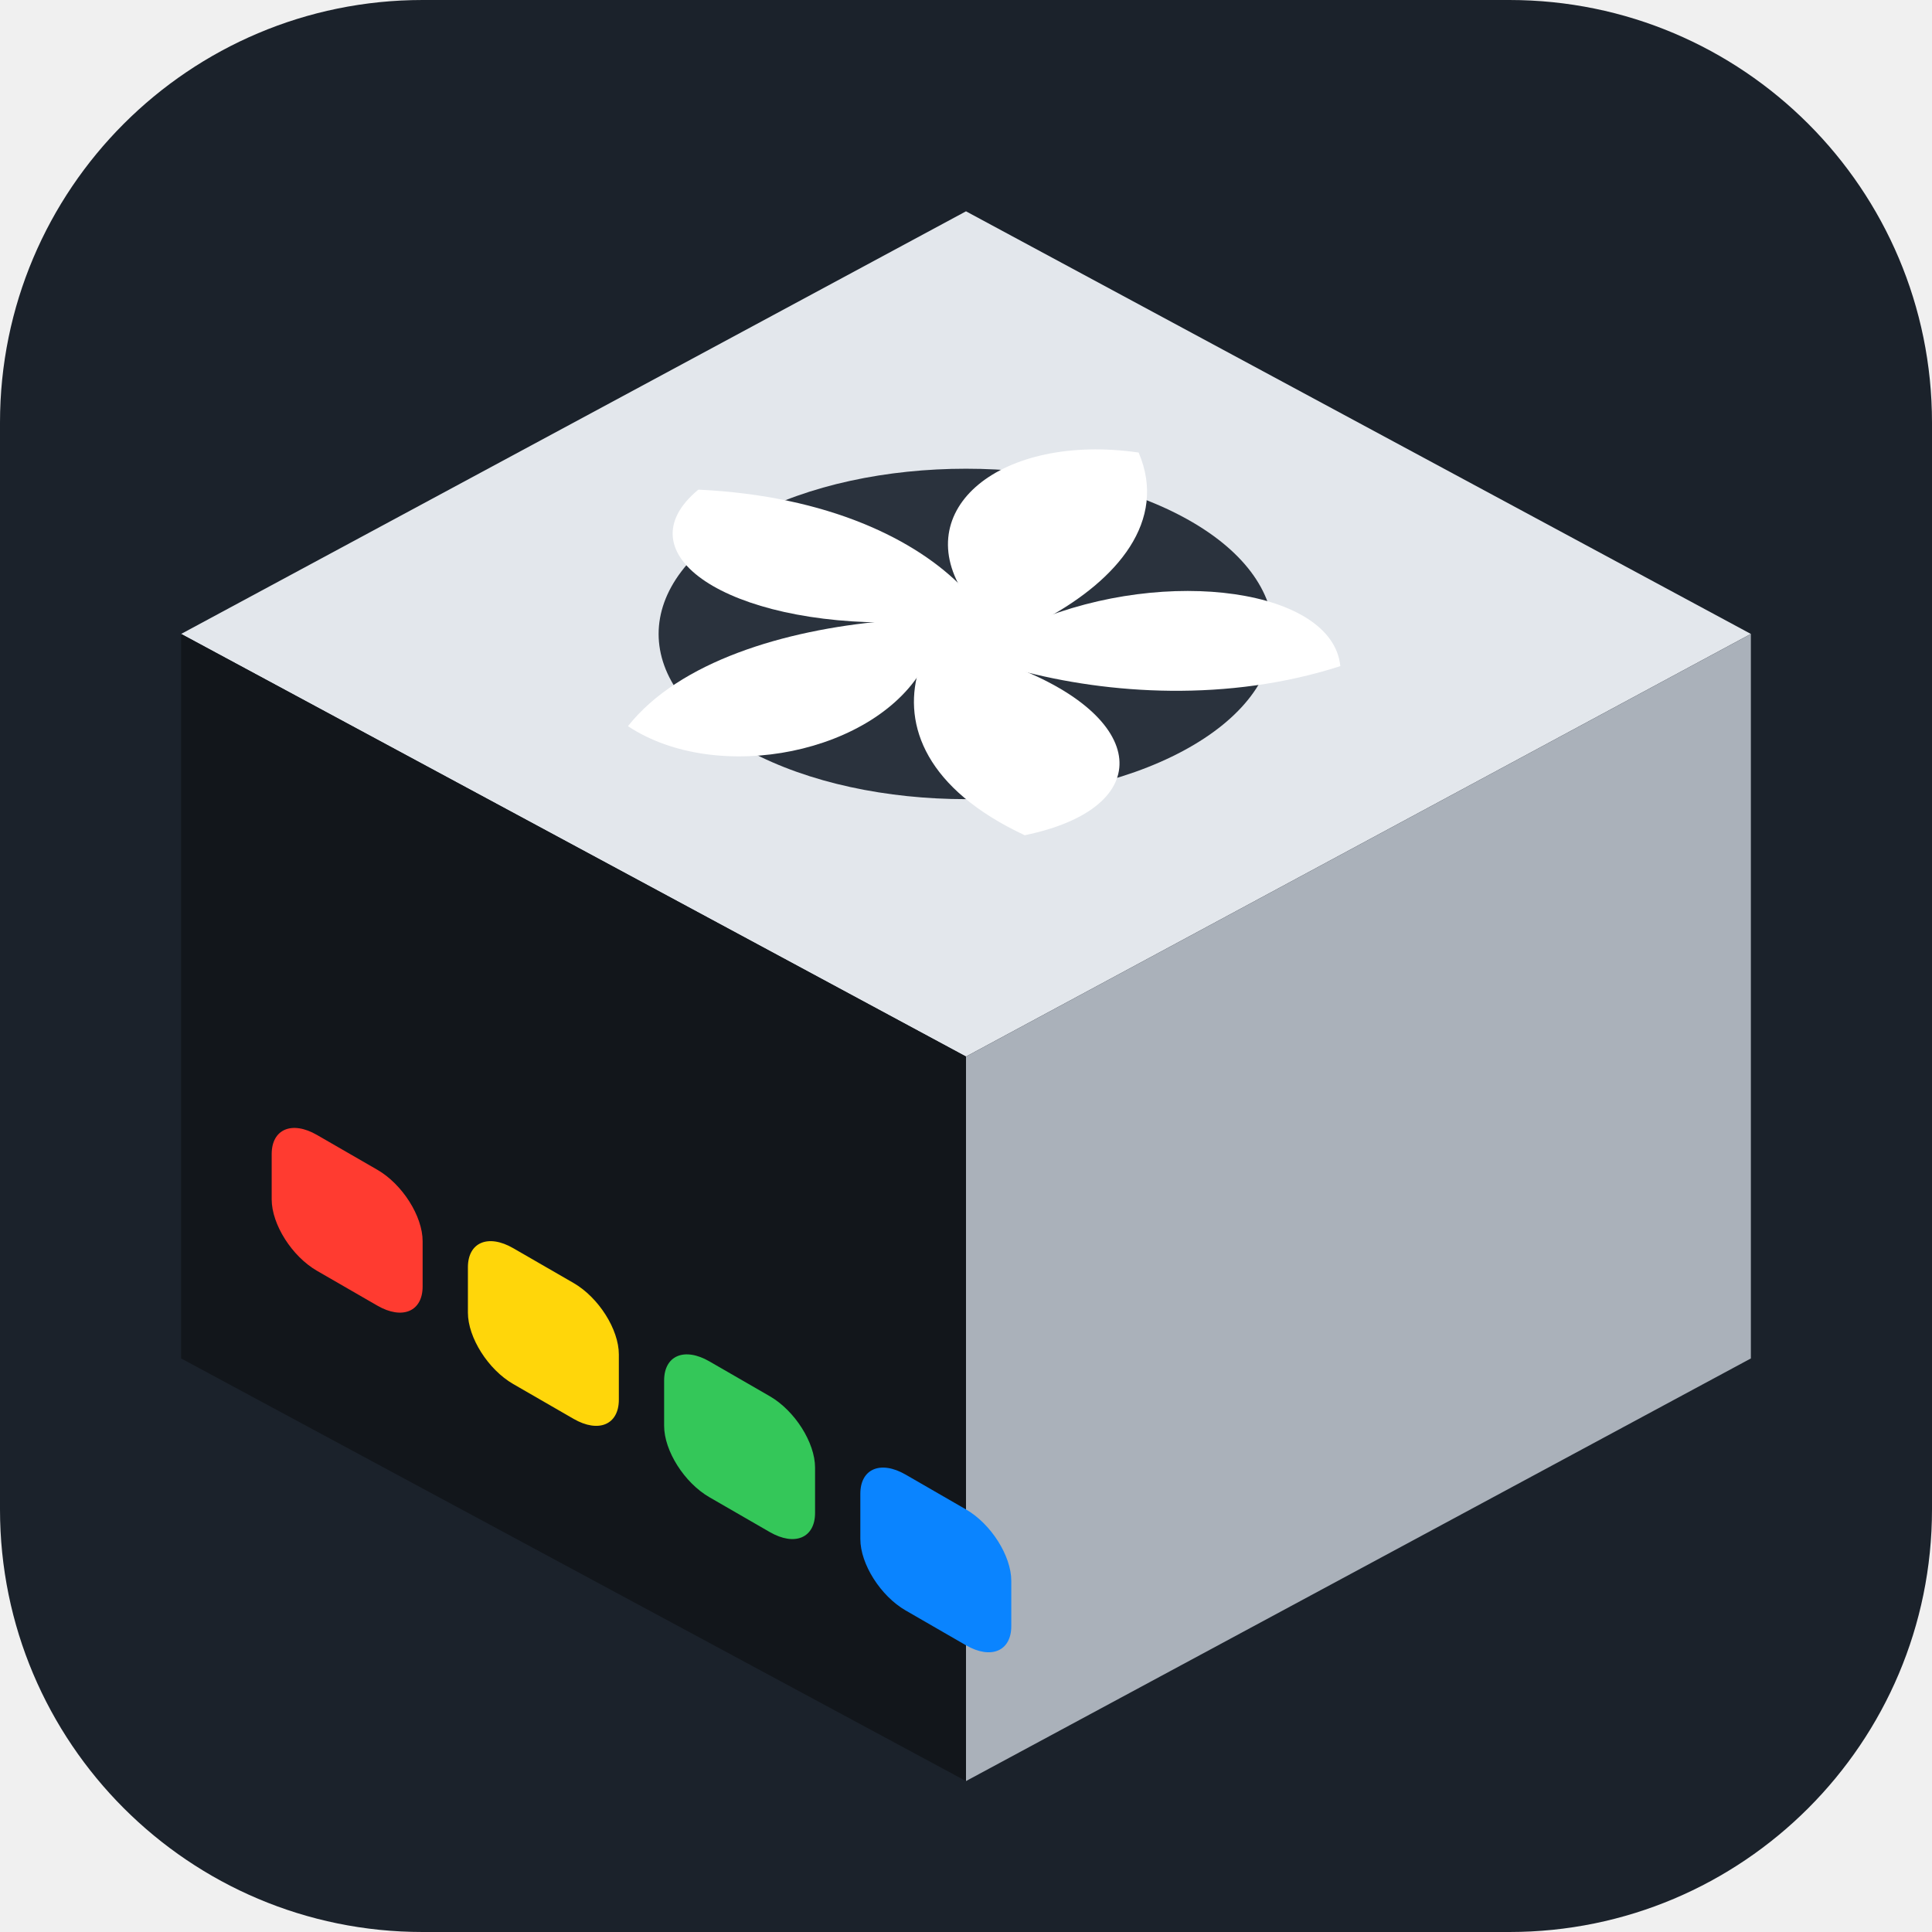
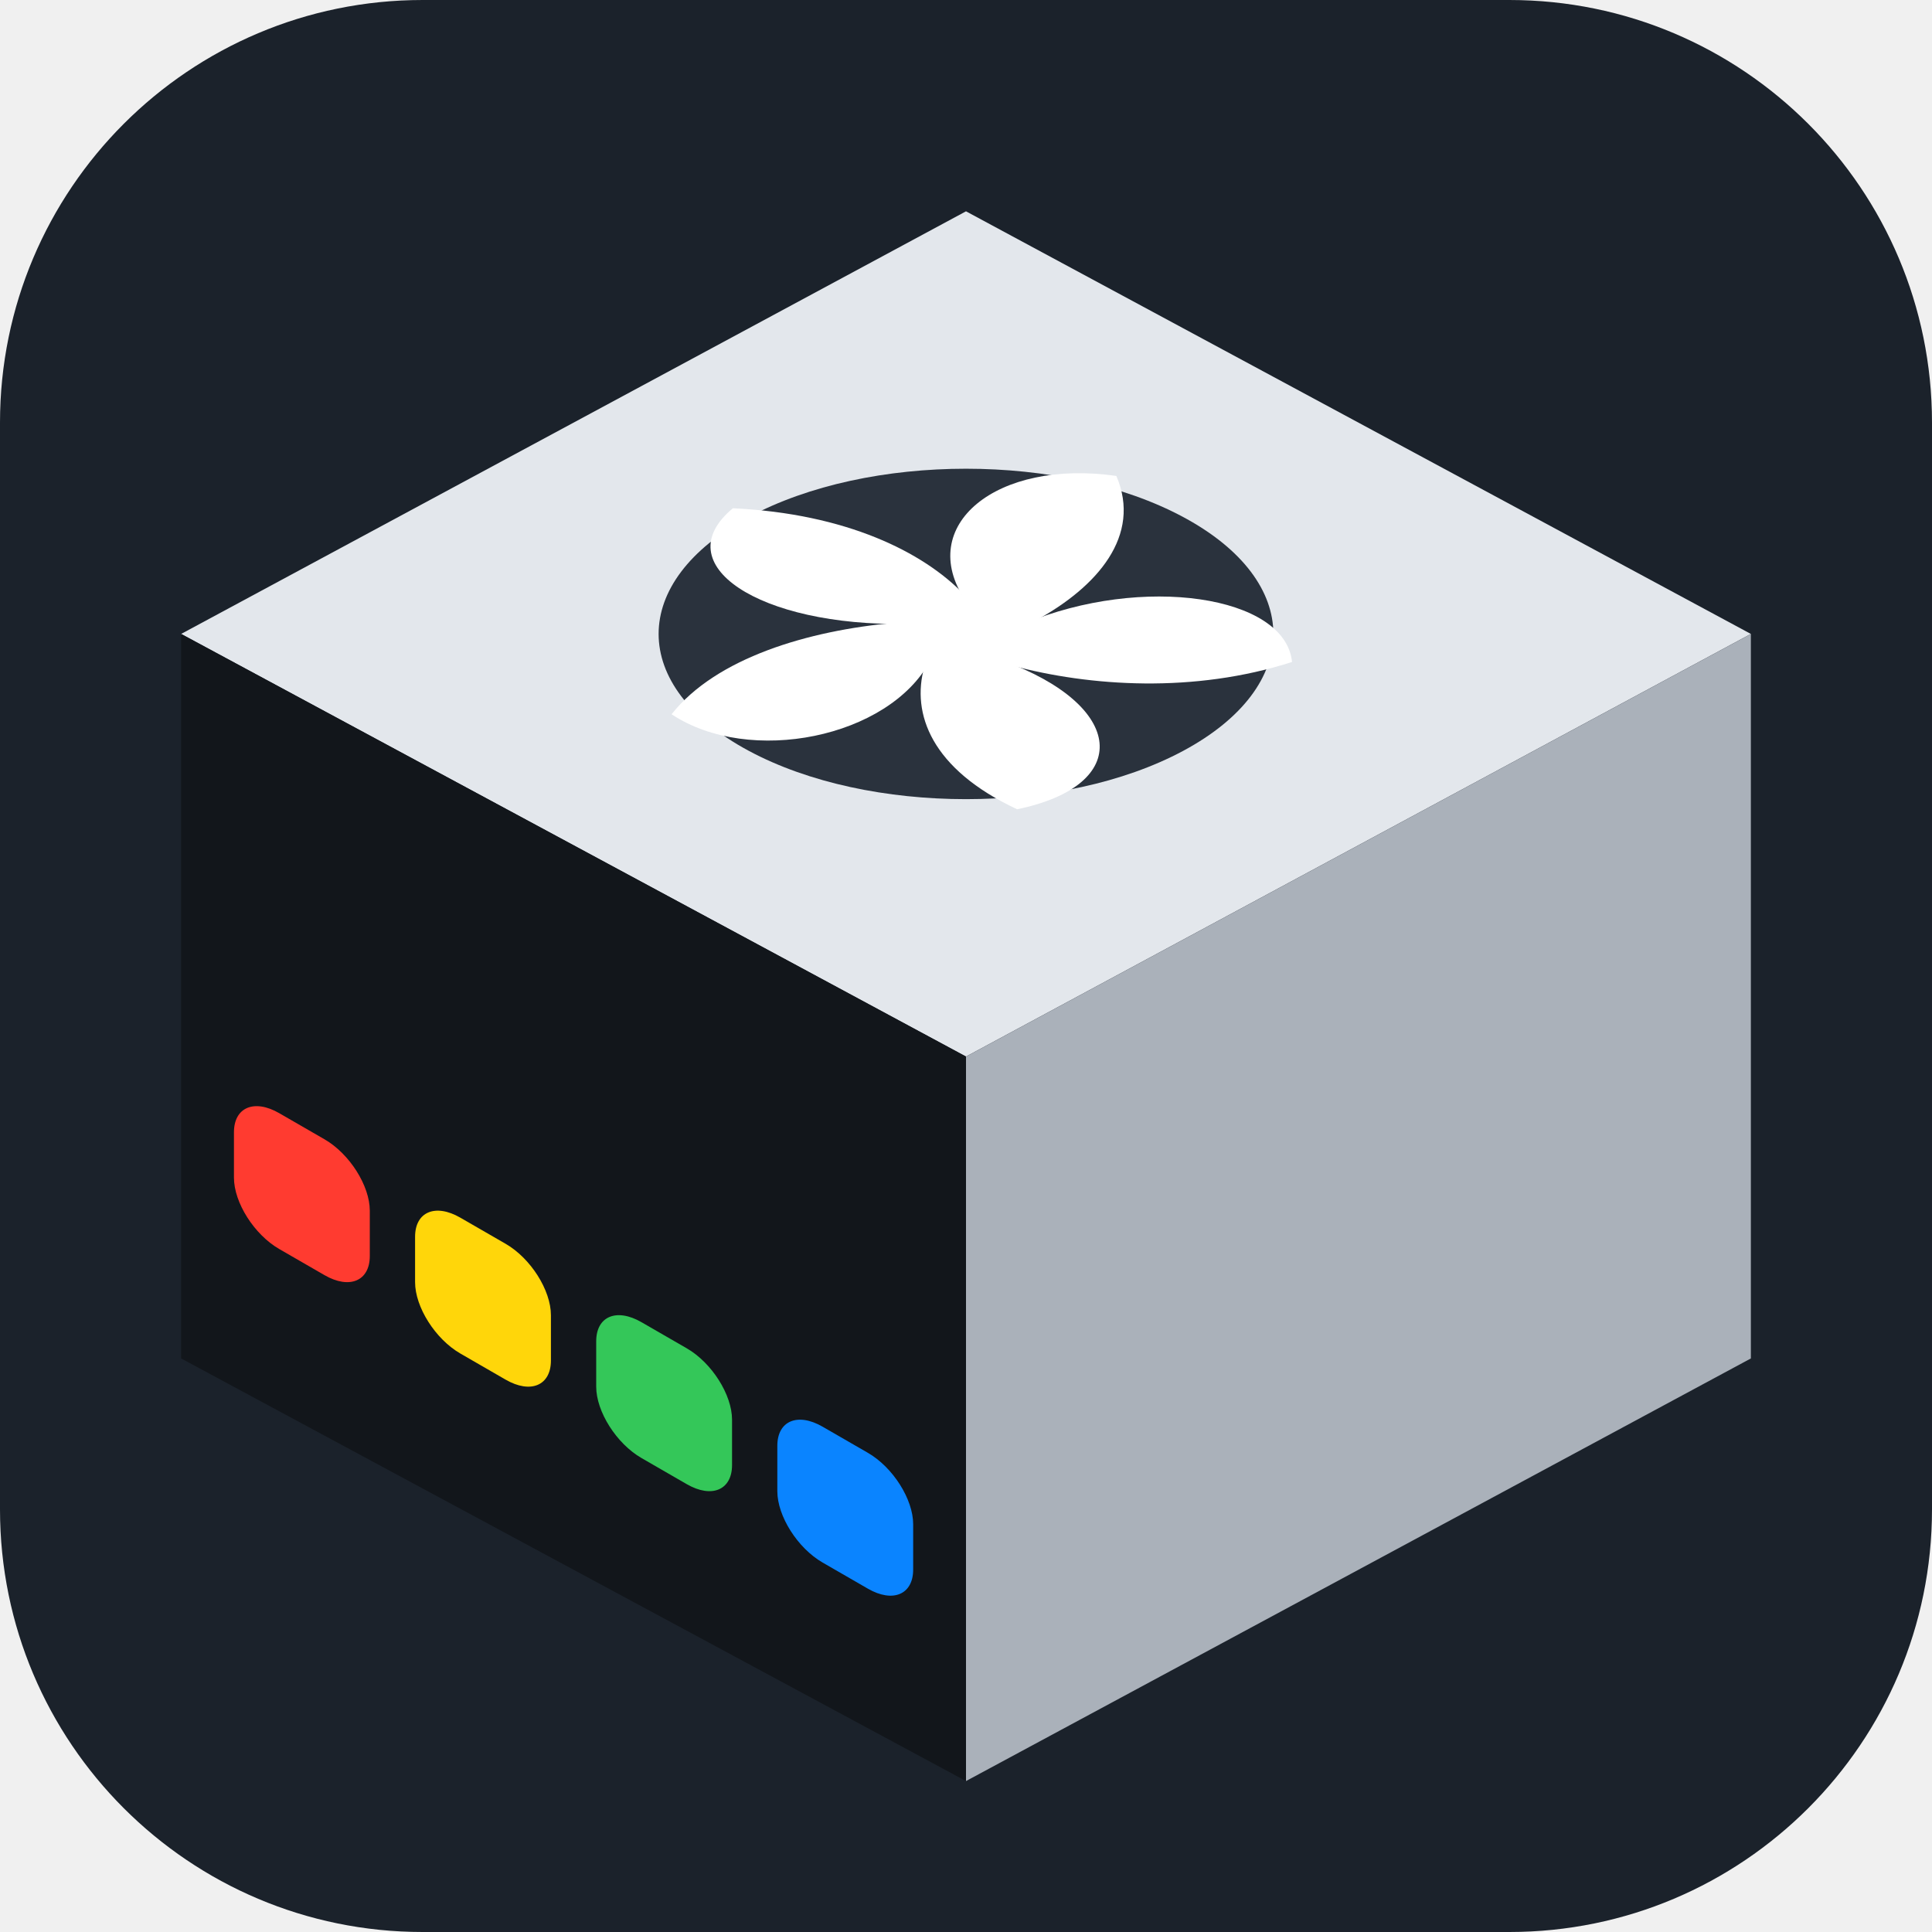
<svg xmlns="http://www.w3.org/2000/svg" xmlns:xlink="http://www.w3.org/1999/xlink" viewBox="0 0 64 64">
  <defs>
    <path id="blade" d="M1.500 -3C2.500-11 9.500-15 14.500-10.500 13-4.500 8.500-1 4 0.500Z" />
    <g id="fan">
      <use xlink:href="#blade" href="#blade" />
      <use xlink:href="#blade" href="#blade" transform="rotate(72)" />
      <use xlink:href="#blade" href="#blade" transform="rotate(144)" />
      <use xlink:href="#blade" href="#blade" transform="rotate(216)" />
      <use xlink:href="#blade" href="#blade" transform="rotate(288)" />
    </g>
  </defs>
  <rect width="64" height="64" rx="14" fill="#1b222b" />
  <polygon points="32,7 58,21 32,35 6,21" fill="#e3e7ec" />
  <polygon points="6,21 32,35 32,59 6,45" fill="#12161b" />
  <polygon points="32,35 58,21 58,45 32,59" fill="#aab1ba" />
  <g transform="matrix(.8 .43 -.8 .43 32 21)">
    <circle r="9" fill="#2a323d" />
-     <g transform="scale(.62)" fill="#fff">
+     <g transform="scale(.54)" fill="#fff">
      <use xlink:href="#fan" href="#fan" />
      <circle r="4" />
    </g>
  </g>
  <g transform="matrix(1 .577 0 1 6 21)">
-     <rect x="3" y="14" width="5" height="4.500" rx="1.500" fill="#ff3b30" />
-     <rect x="9.500" y="14" width="5" height="4.500" rx="1.500" fill="#ffd60a" />
-     <rect x="16" y="14" width="5" height="4.500" rx="1.500" fill="#34c759" />
-     <rect x="22.500" y="14" width="5" height="4.500" rx="1.500" fill="#0a84ff" />
+     <rect x="1.750" y="14" width="4.500" height="4.500" rx="1.500" fill="#ff3b30" />
+     <rect x="7.750" y="14" width="4.500" height="4.500" rx="1.500" fill="#ffd60a" />
+     <rect x="13.750" y="14" width="4.500" height="4.500" rx="1.500" fill="#34c759" />
+     <rect x="19.750" y="14" width="4.500" height="4.500" rx="1.500" fill="#0a84ff" />
  </g>
</svg>
